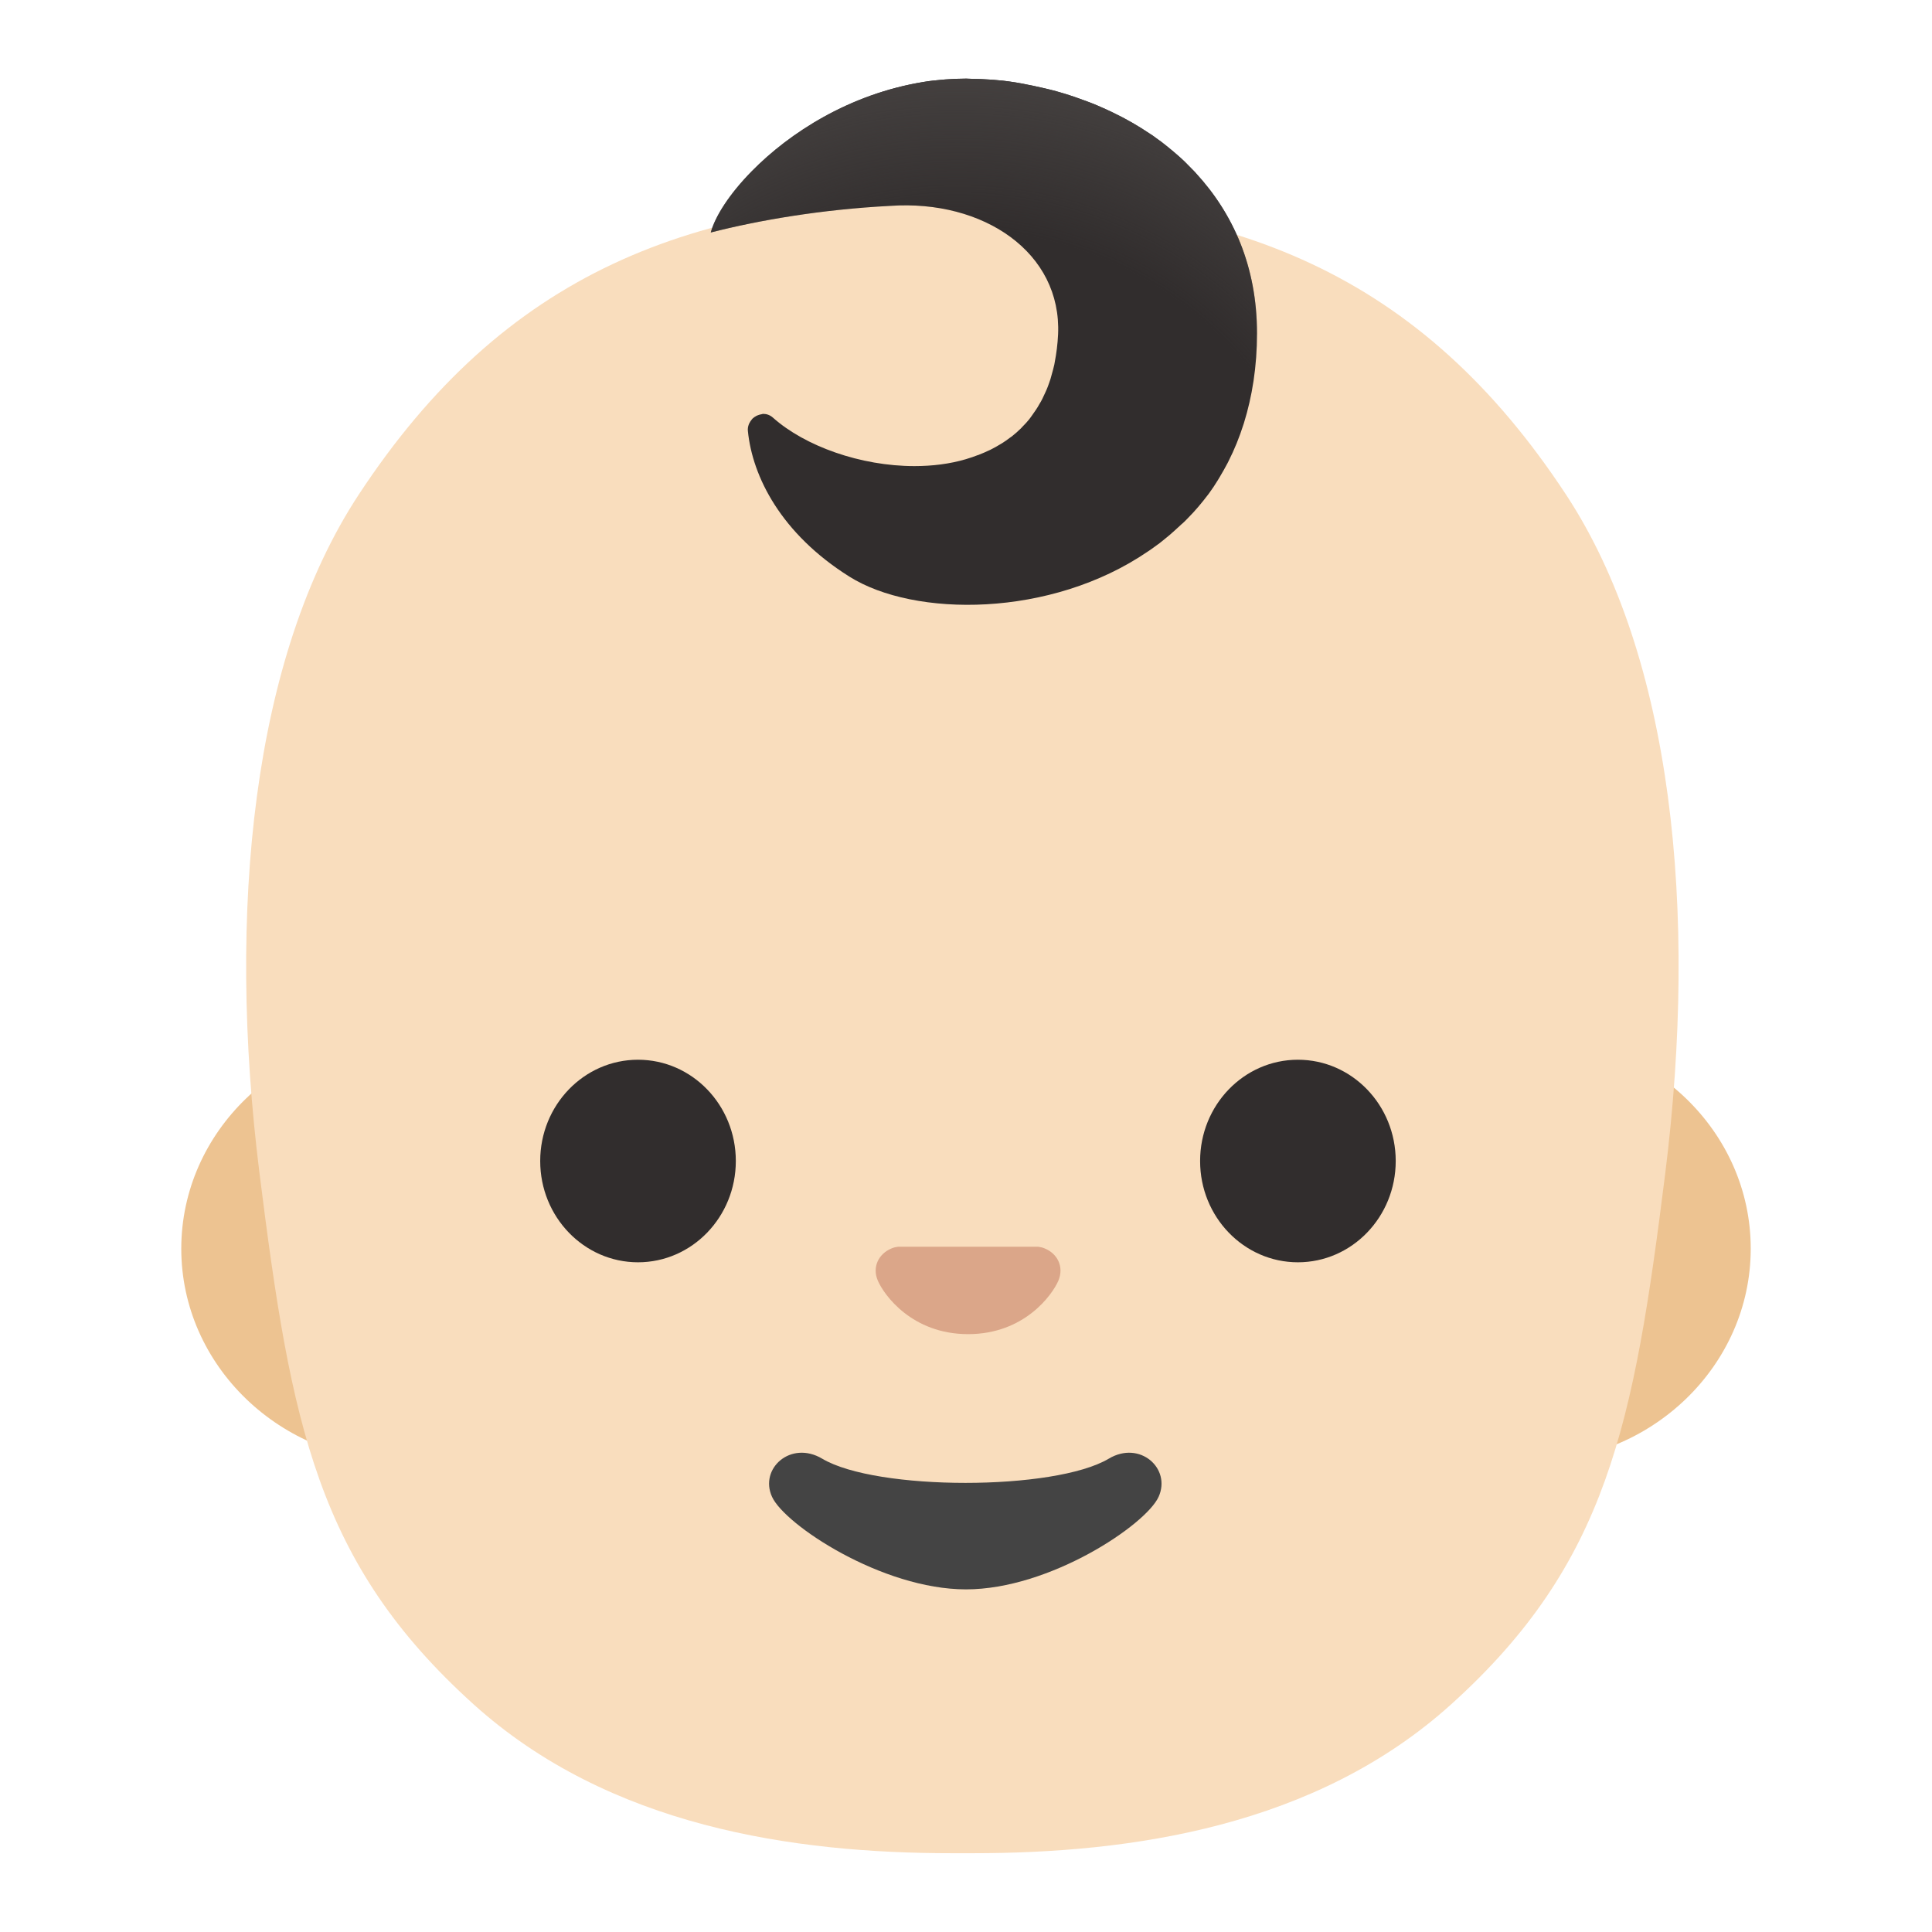
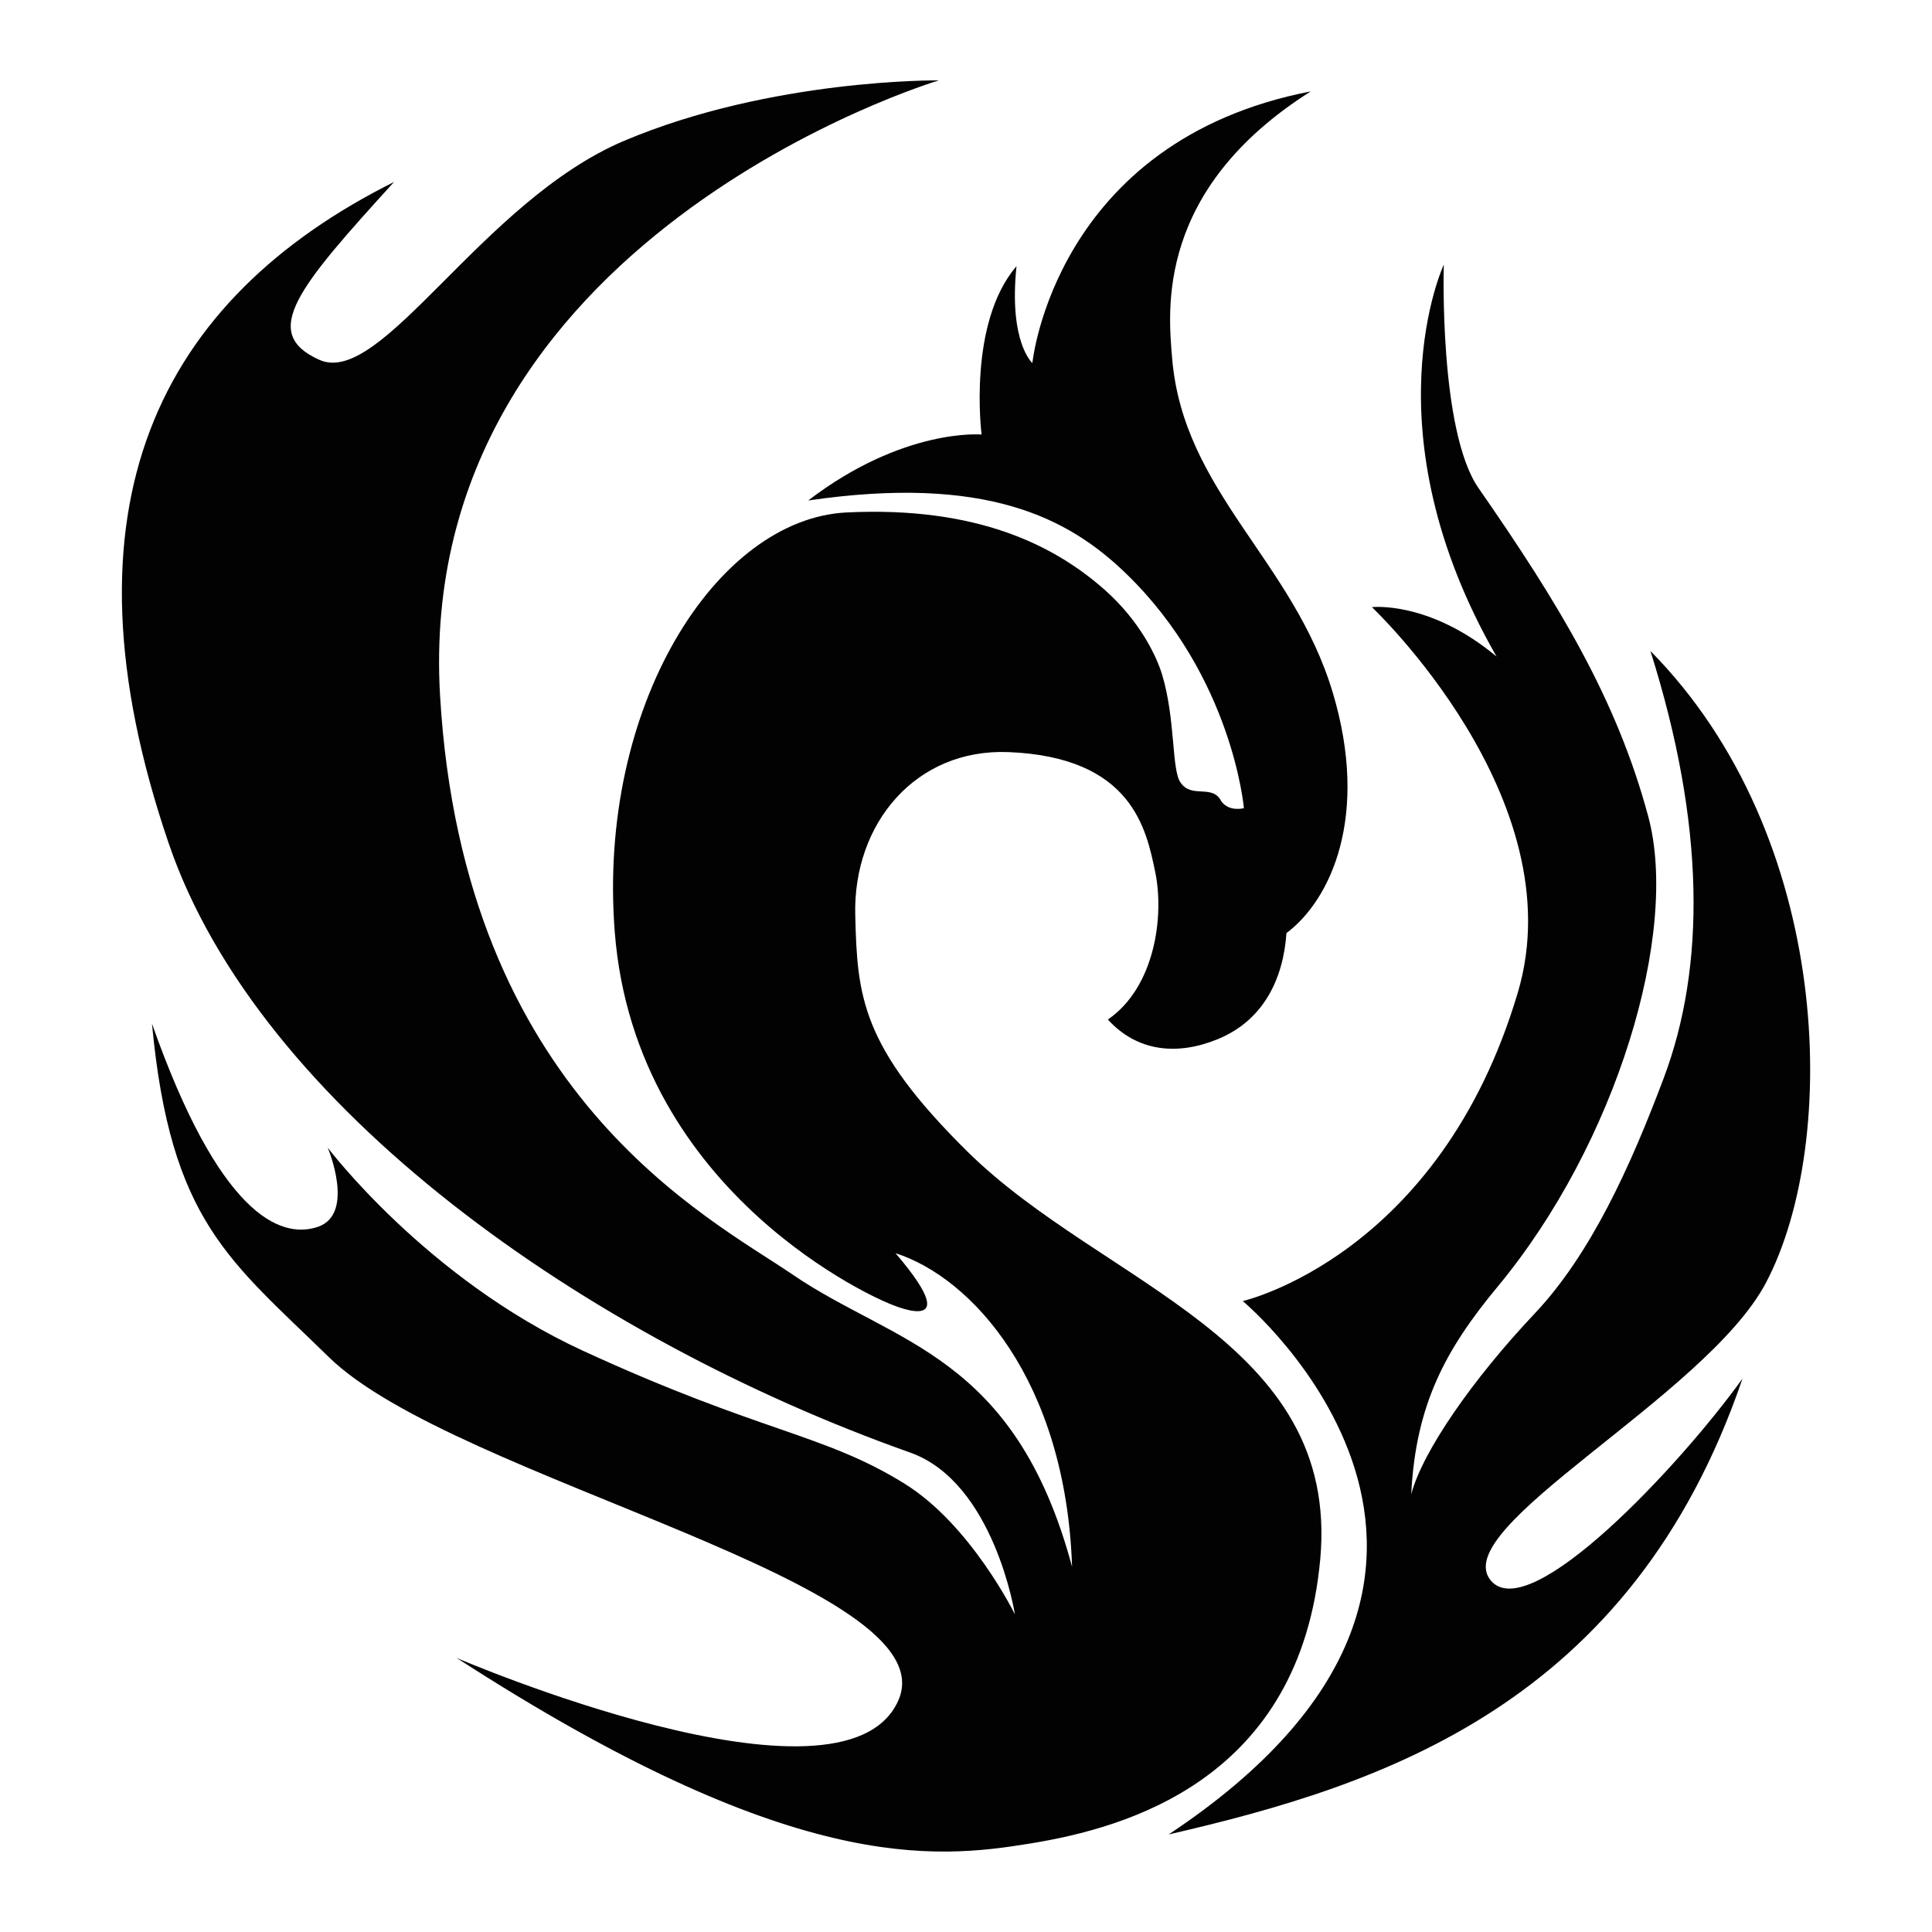
- <svg xmlns="http://www.w3.org/2000/svg" enable-background="new 0 0 128 128" viewBox="0 0 128 128">
-   <radialGradient id="a" cx="63.428" cy="87.903" gradientTransform="matrix(1 0 0 -1 0 128)" gradientUnits="userSpaceOnUse" r="35.535">
-     <stop offset=".699" stop-color="#454140" stop-opacity="0" />
-     <stop offset="1" stop-color="#454140" />
-   </radialGradient>
-   <path d="m101.35 68.63h-74.7c-8.05 0-14.64 6.34-14.64 14.1 0 7.75 6.59 14.1 14.64 14.1h74.7c8.05 0 14.64-6.34 14.64-14.1.01-7.76-6.58-14.1-14.64-14.1z" fill="#edc391" />
-   <path d="m103.76 32.78c-9.61-14.62-22-19.62-40-19.62s-30.39 4.99-40 19.62c-7.04 10.72-8.74 27.57-6.57 44.93 2.09 16.69 3.82 25.85 14.18 35.2 9 8.12 21.22 9.87 31.7 9.87h.46.23.23.46c10.48 0 22.71-1.75 31.7-9.87 10.36-9.35 12.09-18.51 14.18-35.2 2.17-17.36.47-34.22-6.57-44.93z" fill="#f9ddbd" />
-   <path d="m78.65 34.38c.14-.15.28-.29.42-.44.1-.11.2-.23.3-.34.23-.27.45-.54.66-.82.03-.04.06-.08.09-.12.2-.27.38-.55.56-.84.05-.08.1-.17.15-.25.17-.29.34-.58.5-.89.03-.05.05-.09.07-.14.38-.75.71-1.56.98-2.41.01-.03.02-.06.03-.09.55-1.77.87-3.74.87-5.96 0-4.44-1.6-7.95-4.04-10.6-.03-.03-.05-.05-.07-.08-.19-.2-.39-.4-.59-.6-.04-.04-.08-.08-.12-.12-.19-.18-.38-.35-.58-.52-.05-.04-.1-.08-.14-.12-.2-.17-.4-.33-.6-.49-.05-.04-.1-.07-.14-.11-.22-.16-.44-.32-.66-.48-.04-.02-.07-.05-.11-.07-.8-.54-1.63-1.02-2.49-1.43-.03-.02-.07-.03-.1-.05-.25-.12-.5-.23-.75-.34-.09-.04-.16-.07-.23-.1-.22-.09-.44-.18-.66-.26-.08-.03-.17-.06-.25-.09-.21-.08-.42-.15-.62-.22-.09-.03-.18-.06-.27-.09-.21-.07-.41-.13-.62-.19-.09-.03-.18-.05-.28-.08-.21-.06-.42-.11-.63-.16-.09-.02-.17-.04-.26-.06-.23-.05-.46-.1-.68-.15-.07-.01-.14-.03-.21-.04-.59-.13-1.18-.22-1.77-.29-.08-.01-.16-.01-.24-.02-.21-.02-.41-.04-.62-.05-.12-.01-.23-.01-.35-.02-.17-.01-.33-.02-.49-.02-.13 0-.26-.01-.4-.01-.09 0-.18-.01-.26-.01-.03 0-.06 0-.1 0-.43 0-.86.02-1.28.05-.08.01-.16.01-.24.02-.43.04-.85.08-1.25.15-4.91.8-8.88 3.38-11.36 5.9-1.49 1.51-2.44 3-2.73 4.07h.01c3.18-.81 7.29-1.52 11.87-1.76 6.2-.43 11.38 3.1 11.13 8.52-.03.65-.11 1.26-.22 1.83-.01.06-.02.11-.03.17-.05.22-.11.44-.17.65-.03.1-.06.2-.08.29-.06.18-.12.36-.19.54-.04.11-.09.22-.14.33-.07.16-.14.31-.21.45-.06.12-.12.23-.19.34-.07.13-.15.26-.23.38s-.17.24-.25.36c-.07.1-.14.2-.22.3-.13.16-.27.31-.41.45-.04.04-.08.09-.12.13-.19.19-.39.36-.6.53-.04.03-.09.06-.13.09-.17.13-.35.26-.53.37-.06.03-.11.07-.17.1-.18.11-.36.21-.54.3-.06.03-.11.06-.17.08-.19.09-.39.18-.6.26-.04.02-.09.04-.14.05-.23.09-.46.17-.7.24-.02.01-.04.01-.06.02-1.08.32-2.24.46-3.42.46-3.56 0-7.25-1.32-9.37-3.21-.19-.17-.42-.25-.64-.25-.05 0-.1.02-.14.03s-.09.01-.13.03c-.06.02-.12.04-.18.07-.1.05-.18.11-.26.18-.02.02-.03.04-.05.06-.07.08-.13.18-.18.28-.01.02-.01.03-.02.05-.05.13-.08.28-.06.44.3 3.02 2.2 6.8 6.72 9.64 4.3 2.71 13.35 2.74 19.79-1.67l.18-.12c.19-.14.39-.28.58-.42.08-.06.17-.13.25-.2.28-.22.55-.45.81-.69.13-.12.26-.24.39-.36.14-.11.26-.24.38-.36z" fill="#312d2d" />
-   <path d="m78.65 34.38c.14-.15.28-.29.42-.44.1-.11.2-.23.3-.34.23-.27.45-.54.66-.82.03-.04.06-.08.09-.12.2-.27.38-.55.56-.84.05-.08.1-.17.15-.25.17-.29.34-.58.5-.89.03-.05.05-.09.07-.14.38-.75.71-1.56.98-2.41.01-.03.02-.06.03-.09.55-1.77.87-3.74.87-5.96 0-4.44-1.6-7.95-4.04-10.6-.03-.03-.05-.05-.07-.08-.19-.2-.39-.4-.59-.6-.04-.04-.08-.08-.12-.12-.19-.18-.38-.35-.58-.52-.05-.04-.1-.08-.14-.12-.2-.17-.4-.33-.6-.49-.05-.04-.1-.07-.14-.11-.22-.16-.44-.32-.66-.48-.04-.02-.07-.05-.11-.07-.8-.54-1.63-1.02-2.49-1.43-.03-.02-.07-.03-.1-.05-.25-.12-.5-.23-.75-.34-.09-.04-.16-.07-.23-.1-.22-.09-.44-.18-.66-.26-.08-.03-.17-.06-.25-.09-.21-.08-.42-.15-.62-.22-.09-.03-.18-.06-.27-.09-.21-.07-.41-.13-.62-.19-.09-.03-.18-.05-.28-.08-.21-.06-.42-.11-.63-.16-.09-.02-.17-.04-.26-.06-.23-.05-.46-.1-.68-.15-.07-.01-.14-.03-.21-.04-.59-.13-1.18-.22-1.77-.29-.08-.01-.16-.01-.24-.02-.21-.02-.41-.04-.62-.05-.12-.01-.23-.01-.35-.02-.17-.01-.33-.02-.49-.02-.13 0-.26-.01-.4-.01-.09 0-.18-.01-.26-.01-.03 0-.06 0-.1 0-.43 0-.86.02-1.28.05-.08.01-.16.01-.24.02-.43.04-.85.08-1.25.15-4.91.8-8.88 3.38-11.36 5.9-1.49 1.51-2.44 3-2.73 4.07h.01c3.18-.81 7.29-1.52 11.87-1.76 6.2-.43 11.38 3.1 11.13 8.52-.03.65-.11 1.26-.22 1.83-.01.06-.02.11-.03.17-.05.22-.11.44-.17.65-.03.1-.06.2-.08.29-.06.18-.12.36-.19.54-.04.11-.09.22-.14.33-.07.16-.14.31-.21.45-.06.12-.12.23-.19.34-.07.13-.15.26-.23.38s-.17.24-.25.36c-.07.1-.14.2-.22.3-.13.16-.27.31-.41.45-.04.04-.08.09-.12.13-.19.19-.39.36-.6.53-.04.03-.09.06-.13.09-.17.13-.35.26-.53.37-.06.03-.11.07-.17.1-.18.11-.36.21-.54.3-.06.03-.11.06-.17.08-.19.09-.39.18-.6.26-.04.02-.09.04-.14.05-.23.09-.46.17-.7.24-.02.01-.04.01-.06.02-1.08.32-2.24.46-3.42.46-3.56 0-7.25-1.32-9.37-3.21-.19-.17-.42-.25-.64-.25-.05 0-.1.02-.14.03s-.09.01-.13.03c-.06.02-.12.04-.18.07-.1.05-.18.11-.26.18-.02.02-.03.04-.05.06-.07.08-.13.18-.18.28-.01.02-.01.03-.02.05-.05.13-.08.28-.06.44.3 3.02 2.2 6.8 6.72 9.64 4.3 2.71 13.35 2.74 19.79-1.67l.18-.12c.19-.14.39-.28.58-.42.08-.06.17-.13.25-.2.28-.22.55-.45.81-.69.13-.12.26-.24.39-.36.14-.11.26-.24.38-.36z" fill="url(#a)" />
-   <path d="m69.21 82.71c-.14-.06-.28-.09-.42-.11h-9.3c-.14.02-.28.05-.42.11-.84.34-1.31 1.22-.91 2.14.4.93 2.25 3.54 5.98 3.54s5.58-2.61 5.98-3.54c.39-.93-.07-1.8-.91-2.14z" fill="#dba689" />
-   <ellipse cx="42.27" cy="76.92" fill="#312d2d" rx="6.48" ry="6.71" />
-   <ellipse cx="85.99" cy="76.92" fill="#312d2d" rx="6.48" ry="6.71" />
-   <path d="m73.46 96.64c-3.6 2.14-15.4 2.14-18.99 0-2.07-1.23-4.18.65-3.32 2.53.84 1.85 7.28 6.13 12.85 6.13 5.56 0 11.92-4.28 12.76-6.13.85-1.88-1.24-3.76-3.3-2.53z" fill="#444" />
+ <svg xmlns="http://www.w3.org/2000/svg" height="128" viewBox="0 0 33.867 33.867" width="128">
+   <path d="m16.455 1.409c0-0-2.925-.034-5.511 1.058-2.501 1.056-4.254 4.33-5.345 3.841-1.058-.473-.362-1.281 1.308-3.118-4.12 2.06-5.969 5.684-3.948 11.599 1.578 4.619 7.334 8.668 12.994 10.673 1.474.522 1.838 2.837 1.838 2.837s-.77-1.568-1.933-2.29c-1.42-.882-2.501-.887-5.639-2.331-2.743-1.263-4.474-3.56-4.474-3.56 0 0 .492 1.166-.176 1.389-.668.223-1.733-.234-2.905-3.563.324 3.464 1.36 4.144 3.101 5.846 2.208 2.157 10.913 3.961 9.979 6.026-.975 2.158-7.739-.753-7.739-.753 5.865 3.795 8.366 3.528 10.059 3.252 1.693-.276 4.724-1.122 5.079-4.98.354-3.858-3.806-4.803-6.181-7.145-1.873-1.848-1.935-2.729-1.97-4.15-.039-1.611 1.066-2.921 2.687-2.856 2.172.087 2.416 1.358 2.571 2.1.164.788-.012 2.029-.83 2.588.523.573 1.23.631 1.929.343.798-.329 1.146-1.051 1.202-1.858.78-.586 1.458-2.057.812-4.215-.695-2.321-2.621-3.519-2.816-5.862-.069-.828-.298-2.952 2.43-4.678-4.492.87-4.88 4.762-4.88 4.762s-.417-.362-.278-1.698c-.863 1.002-.612 2.951-.612 2.951s-1.366-.123-3.039 1.156c3.11-.453 4.558.301 5.57 1.28 1.87 1.808 2.067 4.114 2.067 4.114s-.256.069-.394-.118c-.157-.315-.522-.039-.718-.334-.157-.217-.085-1.101-.321-1.887-.096-.32-.39-.944-1.012-1.493-.88-.777-2.236-1.463-4.519-1.352-2.283.111-4.371 3.396-4.065 7.349.362 4.668 4.747 6.491 4.747 6.491s1.518.713.175-.855c1.323.422 2.984 2.214 3.095 5.498-1.002-3.73-3.116-3.906-4.895-5.121-1.464-1-5.775-3.148-6.184-10.153-.469-8.024 8.741-10.782 8.741-10.782zm8.854 3.23s-1.358 2.894.925 6.87c-1.181-.984-2.185-.866-2.185-.866s3.564 3.36 2.559 6.751c-1.371 4.628-4.823 5.413-4.823 5.413s5.669 4.724-1.299 9.35c3.76-.866 8.11-2.283 10.059-7.991-1.102 1.535-3.73 4.335-4.409 3.543-.79-.922 3.774-3.232 4.822-5.226 1.294-2.461 1.181-7.824-2.027-11.072.965 3.051.965 5.538.236 7.48-.584 1.556-1.283 3.095-2.264 4.134-1.089 1.153-1.968 2.421-2.165 3.169.079-1.575.601-2.538 1.516-3.641 2.078-2.505 3.192-6.205 2.637-8.248-.551-2.047-1.567-3.726-2.972-5.747-.698-1.004-.61-3.917-.61-3.917z" fill-opacity=".99" />
</svg>
